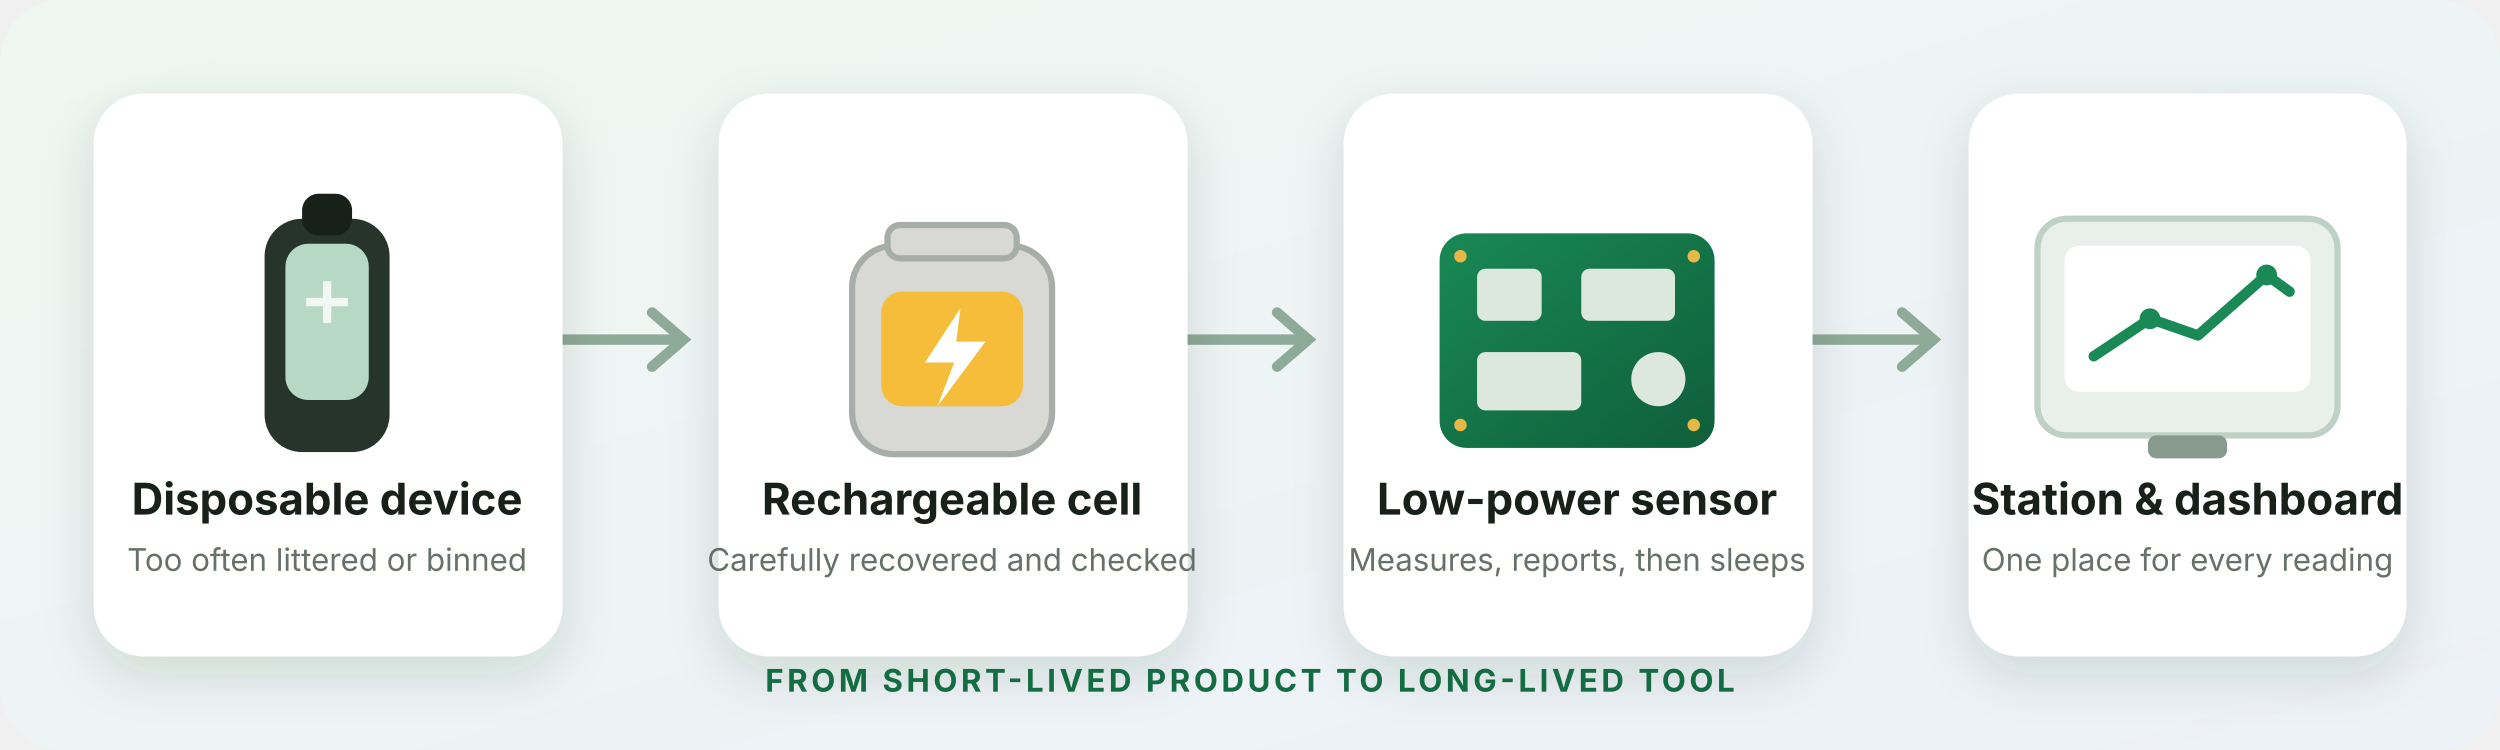
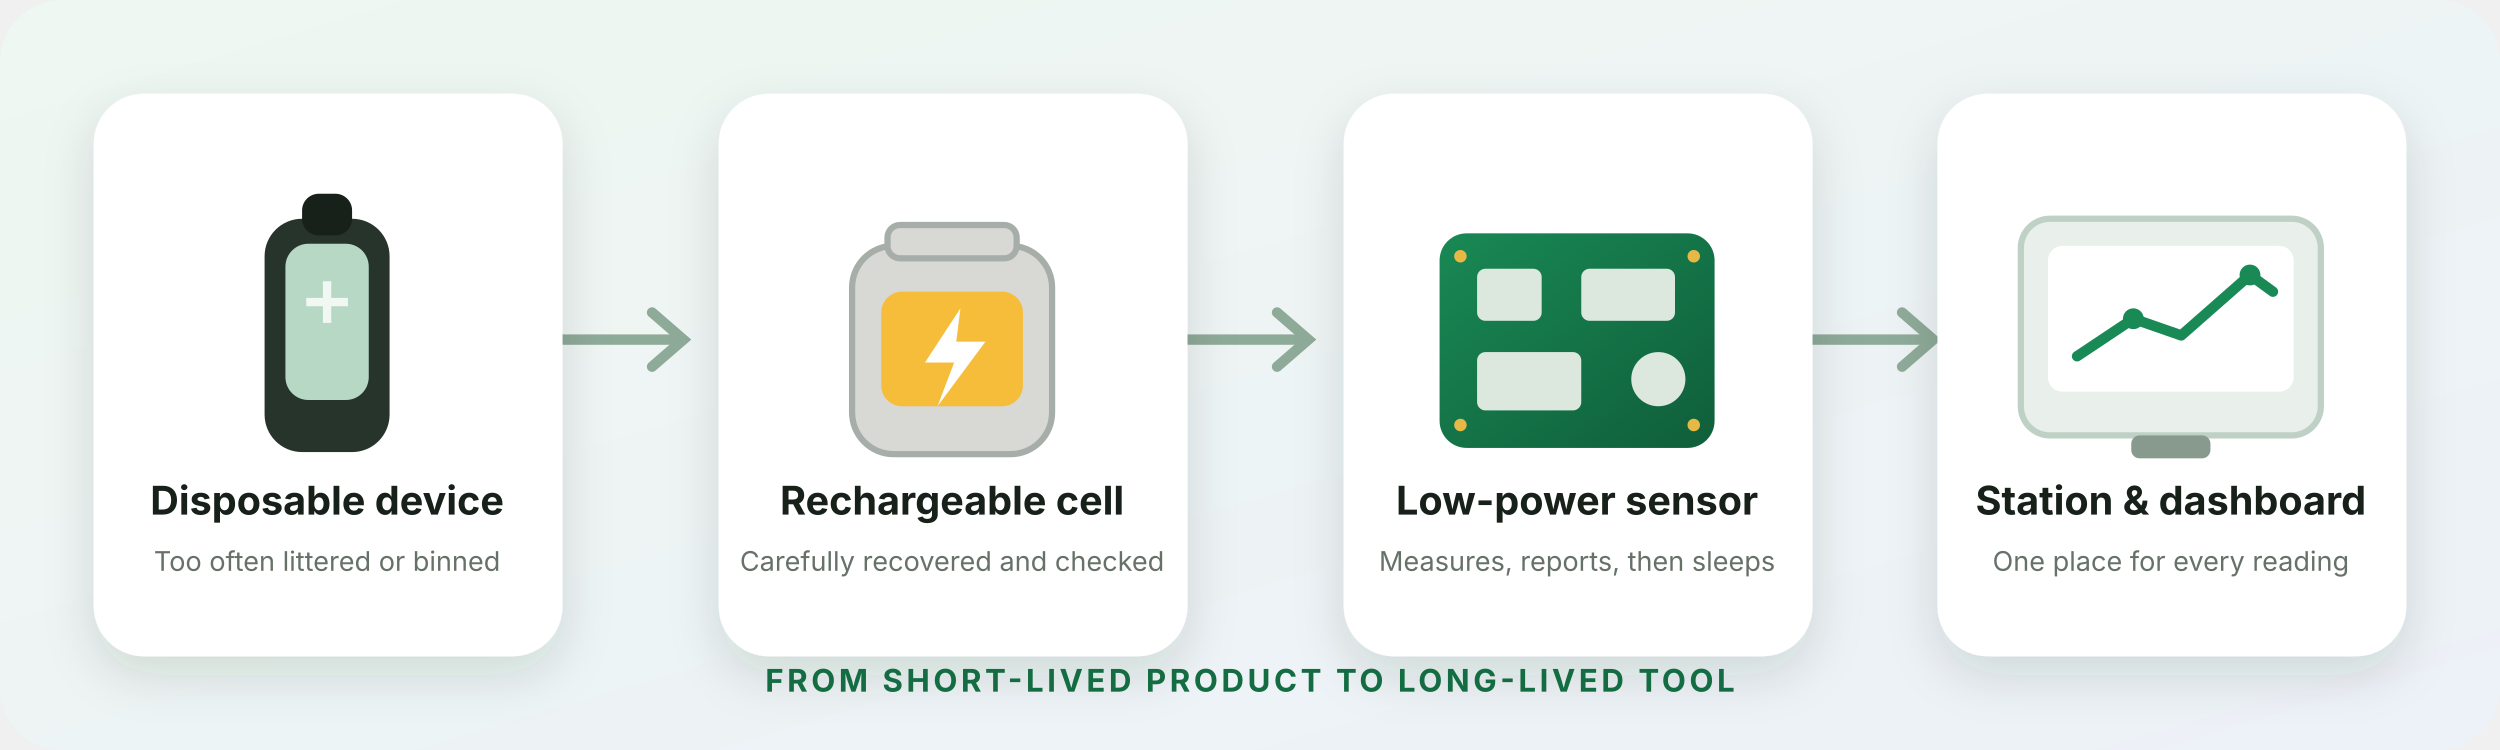
<svg xmlns="http://www.w3.org/2000/svg" width="1200" height="360" viewBox="0 0 1200 360" role="img" aria-labelledby="title desc">
  <defs>
    <linearGradient id="bg" x1="0" y1="0" x2="1" y2="1">
      <stop stop-color="#eef7f1" />
      <stop offset="1" stop-color="#edf1f8" />
    </linearGradient>
    <linearGradient id="green" x1="0" y1="0" x2="1" y2="1">
      <stop stop-color="#198955" />
      <stop offset="1" stop-color="#0f5e3a" />
    </linearGradient>
    <filter id="shadow" x="-20%" y="-20%" width="140%" height="150%">
      <feDropShadow dx="0" dy="9" stdDeviation="12" flood-color="#183522" flood-opacity=".13" />
    </filter>
  </defs>
  <rect width="1200" height="360" rx="30" fill="url(#bg)" />
  <g font-family="system-ui,-apple-system,Segoe UI,sans-serif">
    <g fill="none" stroke="#8eaa98" stroke-width="5" stroke-linecap="round">
      <path d="M270 163h54" />
      <path d="m313 150 15 13-15 13" />
      <path d="M570 163h54" />
      <path d="m613 150 15 13-15 13" />
      <path d="M870 163h54" />
      <path d="m913 150 15 13-15 13" />
    </g>
    <g filter="url(#shadow)">
      <rect x="45" y="45" width="225" height="270" rx="24" fill="#fff" />
      <rect x="345" y="45" width="225" height="270" rx="24" fill="#fff" />
      <rect x="645" y="45" width="225" height="270" rx="24" fill="#fff" />
-       <rect x="945" y="45" width="210" height="270" rx="24" fill="#fff" />
+       <rect x="930" y="45" width="225" height="270" rx="24" fill="#fff" />
    </g>
    <g text-anchor="middle">
      <g transform="translate(157 105)">
        <rect x="-30" y="0" width="60" height="112" rx="18" fill="#27342c" />
        <rect x="-20" y="12" width="40" height="75" rx="11" fill="#b7d8c4" />
        <rect x="-12" y="-12" width="24" height="20" rx="8" fill="#172019" />
        <path d="M-10 40h20M0 30v20" stroke="#fff" stroke-width="4" opacity=".8" />
      </g>
-       <text x="157" y="247" fill="#172019" font-size="21" font-weight="750">Disposable device</text>
-       <text x="157" y="274" fill="#667168" font-size="15">Too often littered or binned</text>
+       <text x="157" y="247" fill="#172019" font-size="19" font-weight="750">Disposable device</text>
+       <text x="157" y="274" fill="#667168" font-size="13">Too often littered or binned</text>
      <g transform="translate(457 110)">
        <rect x="-48" y="8" width="96" height="100" rx="20" fill="#d8d8d4" stroke="#a7aea9" stroke-width="3" />
        <rect x="-31" y="-2" width="62" height="16" rx="6" fill="#d8d8d4" stroke="#a7aea9" stroke-width="3" />
        <rect x="-34" y="30" width="68" height="55" rx="10" fill="#f5bd39" />
        <path d="M4 38-13 64H1l-8 21 23-31H2z" fill="#fff" />
      </g>
-       <text x="457" y="247" fill="#172019" font-size="21" font-weight="750">Rechargeable cell</text>
-       <text x="457" y="274" fill="#667168" font-size="15">Carefully recovered and checked</text>
+       <text x="457" y="247" fill="#172019" font-size="19" font-weight="750">Rechargeable cell</text>
+       <text x="457" y="274" fill="#667168" font-size="13">Carefully recovered and checked</text>
      <g transform="translate(757 112)">
        <rect x="-66" y="0" width="132" height="103" rx="13" fill="url(#green)" />
        <g fill="#dce7de">
          <rect x="-48" y="17" width="31" height="25" rx="4" />
          <rect x="2" y="17" width="45" height="25" rx="4" />
          <rect x="-48" y="57" width="50" height="28" rx="4" />
          <circle cx="39" cy="70" r="13" />
        </g>
        <g fill="#e6b946">
          <circle cx="-56" cy="11" r="3" />
          <circle cx="56" cy="11" r="3" />
          <circle cx="-56" cy="92" r="3" />
          <circle cx="56" cy="92" r="3" />
        </g>
      </g>
-       <text x="757" y="247" fill="#172019" font-size="21" font-weight="750">Low-power sensor</text>
-       <text x="757" y="274" fill="#667168" font-size="15">Measures, reports, then sleeps</text>
-       <g transform="translate(1050 105)">
+       <text x="757" y="247" fill="#172019" font-size="19" font-weight="750">Low-power sensor</text>
+       <text x="757" y="274" fill="#667168" font-size="13">Measures, reports, then sleeps</text>
+       <g transform="translate(1042 105)">
        <rect x="-72" y="0" width="144" height="104" rx="14" fill="#e9efeb" stroke="#bfd0c4" stroke-width="3" />
        <rect x="-59" y="13" width="118" height="70" rx="7" fill="#fff" />
        <path d="M-45 66-18 48 5 56 38 27 49 35" fill="none" stroke="#198955" stroke-width="5" stroke-linecap="round" stroke-linejoin="round" />
        <circle cx="-18" cy="48" r="5" fill="#198955" />
        <circle cx="38" cy="27" r="5" fill="#198955" />
        <rect x="-19" y="104" width="38" height="11" rx="4" fill="#88998d" />
      </g>
-       <text x="1050" y="247" fill="#172019" font-size="21" font-weight="750">Station &amp; dashboard</text>
-       <text x="1050" y="274" fill="#667168" font-size="15">One place for every reading</text>
+       <text x="1042" y="247" fill="#172019" font-size="19" font-weight="750">Station &amp; dashboard</text>
+       <text x="1042" y="274" fill="#667168" font-size="13">One place for every reading</text>
    </g>
    <text x="600" y="332" text-anchor="middle" fill="#146c43" font-size="15" font-weight="750" letter-spacing="1.7">FROM SHORT-LIVED PRODUCT TO LONG-LIVED TOOL</text>
  </g>
</svg>
